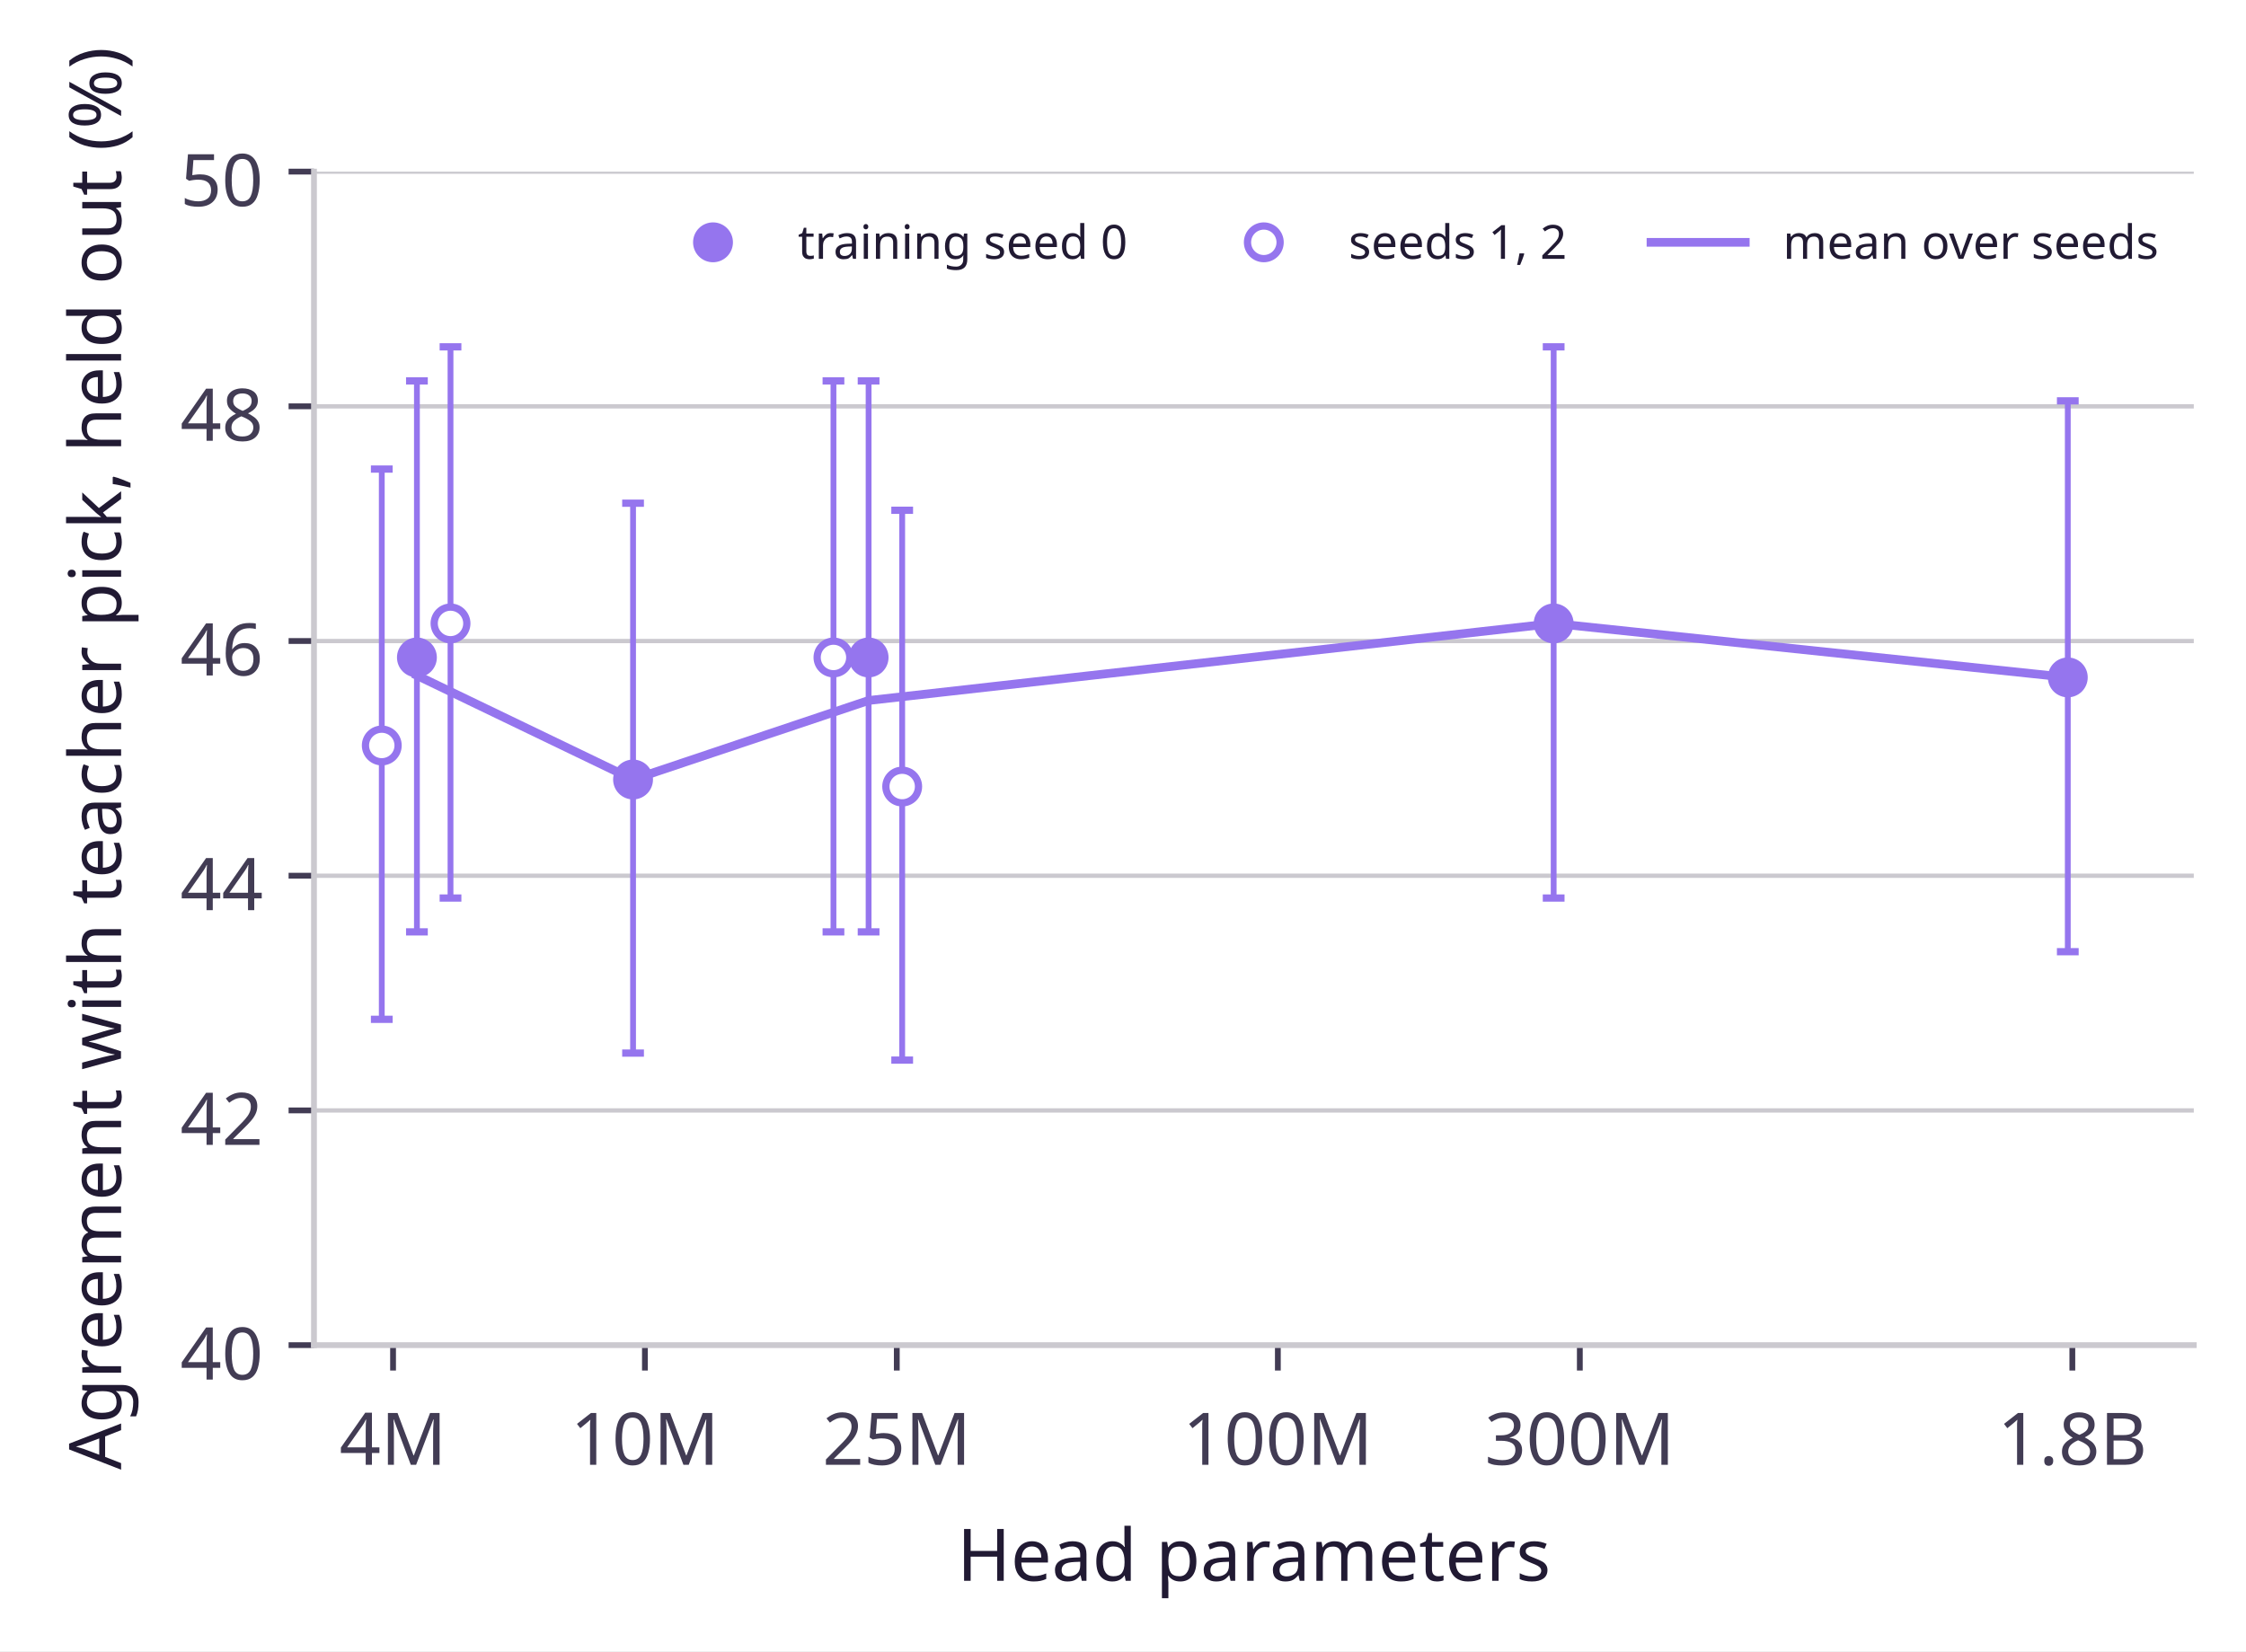
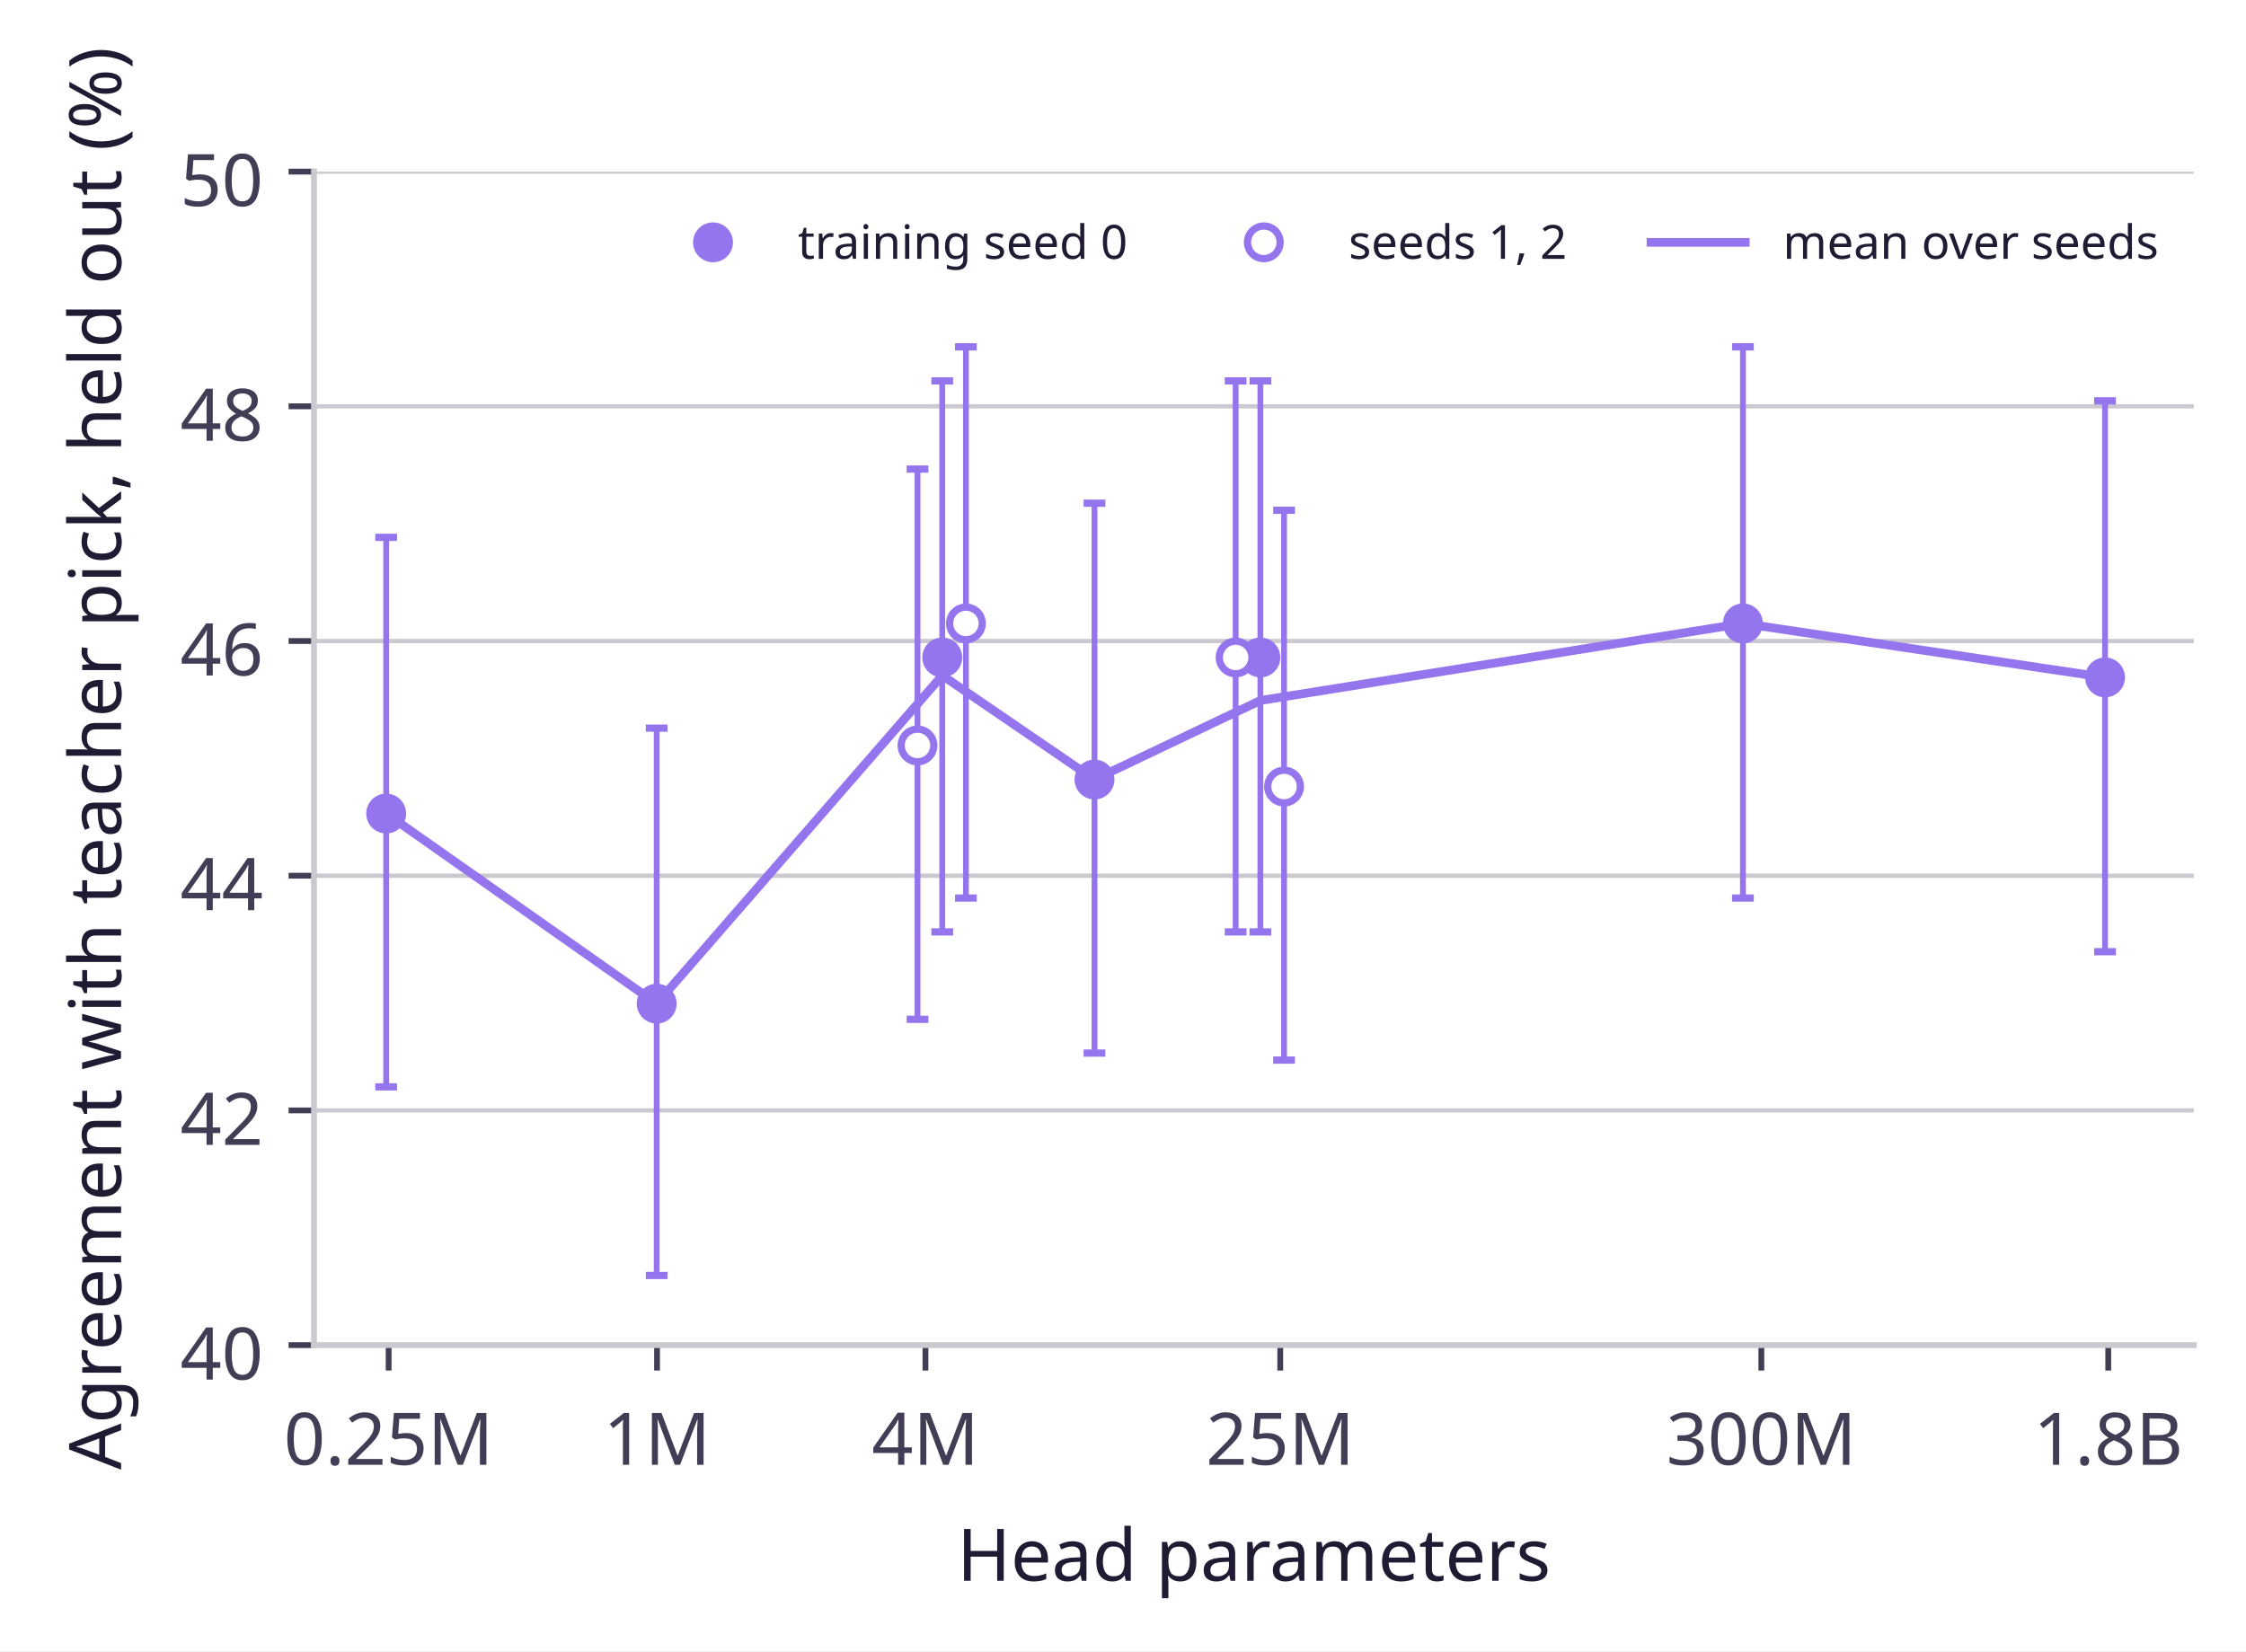
<svg xmlns="http://www.w3.org/2000/svg" xmlns:xlink="http://www.w3.org/1999/xlink" width="309.74pt" height="227.721pt" viewBox="0 0 309.74 227.721" version="1.1">
  <defs>
    <style type="text/css">*{stroke-linejoin: round; stroke-linecap: butt}</style>
  </defs>
  <g id="figure_1">
    <g id="patch_1">
      <path d="M 0 227.721 L 309.74 227.721 L 309.74 0 L 0 0 z " style="fill: #ffffff" />
    </g>
    <g id="axes_1">
      <g id="patch_2">
        <path d="M 43.3 185.521 L 302.54 185.521 L 302.54 23.671 L 43.3 23.671 z " style="fill: #ffffff" />
      </g>
      <g id="matplotlib.axis_1">
        <g id="xtick_1">
          <g id="line2d_1">
            <defs>
-               <path id="mff1607a621" d="M 0 0 L 0 3.5 " style="stroke: #423c54; stroke-width: 0.8" />
+               <path id="ma382f18ec8" d="M 0 0 L 0 3.5 " style="stroke: #423c54; stroke-width: 0.8" />
            </defs>
            <g>
-               <use xlink:href="#mff1607a621" x="54.205" y="185.521" style="fill: #423c54; stroke: #423c54; stroke-width: 0.8" />
+               <use xlink:href="#ma382f18ec8" x="53.597" y="185.521" style="fill: #423c54; stroke: #423c54; stroke-width: 0.8" />
            </g>
          </g>
          <g id="text_1">
-             <text style="font-size: 10px; font-family: 'Albert Sans'; text-anchor: middle; fill: #423c54" x="54.205" y="202.021" transform="rotate(-0 54.20529 202.0211)">4M</text>
+             <text style="font-size: 10px; font-family: 'Albert Sans'; text-anchor: middle; fill: #423c54" x="53.597" y="202.021" transform="rotate(-0 53.59722 202.0211)">0.25M</text>
          </g>
        </g>
        <g id="xtick_2">
          <g id="line2d_2">
            <g>
-               <use xlink:href="#mff1607a621" x="88.94" y="185.521" style="fill: #423c54; stroke: #423c54; stroke-width: 0.8" />
+               <use xlink:href="#ma382f18ec8" x="90.611" y="185.521" style="fill: #423c54; stroke: #423c54; stroke-width: 0.8" />
            </g>
          </g>
          <g id="text_2">
-             <text style="font-size: 10px; font-family: 'Albert Sans'; text-anchor: middle; fill: #423c54" x="88.94" y="202.021" transform="rotate(-0 88.93953 202.0211)">10M</text>
+             <text style="font-size: 10px; font-family: 'Albert Sans'; text-anchor: middle; fill: #423c54" x="90.611" y="202.021" transform="rotate(-0 90.6114 202.0211)">1M</text>
          </g>
        </g>
        <g id="xtick_3">
          <g id="line2d_3">
            <g>
-               <use xlink:href="#mff1607a621" x="123.674" y="185.521" style="fill: #423c54; stroke: #423c54; stroke-width: 0.8" />
+               <use xlink:href="#ma382f18ec8" x="127.626" y="185.521" style="fill: #423c54; stroke: #423c54; stroke-width: 0.8" />
            </g>
          </g>
          <g id="text_3">
-             <text style="font-size: 10px; font-family: 'Albert Sans'; text-anchor: middle; fill: #423c54" x="123.674" y="202.021" transform="rotate(-0 123.6738 202.0211)">25M</text>
+             <text style="font-size: 10px; font-family: 'Albert Sans'; text-anchor: middle; fill: #423c54" x="127.626" y="202.021" transform="rotate(-0 127.6256 202.0211)">4M</text>
          </g>
        </g>
        <g id="xtick_4">
          <g id="line2d_4">
            <g>
-               <use xlink:href="#mff1607a621" x="176.225" y="185.521" style="fill: #423c54; stroke: #423c54; stroke-width: 0.8" />
+               <use xlink:href="#ma382f18ec8" x="176.556" y="185.521" style="fill: #423c54; stroke: #423c54; stroke-width: 0.8" />
            </g>
          </g>
          <g id="text_4">
-             <text style="font-size: 10px; font-family: 'Albert Sans'; text-anchor: middle; fill: #423c54" x="176.225" y="202.021" transform="rotate(-0 176.2246 202.0211)">100M</text>
+             <text style="font-size: 10px; font-family: 'Albert Sans'; text-anchor: middle; fill: #423c54" x="176.556" y="202.021" transform="rotate(-0 176.5557 202.0211)">25M</text>
          </g>
        </g>
        <g id="xtick_5">
          <g id="line2d_5">
            <g>
-               <use xlink:href="#mff1607a621" x="217.87" y="185.521" style="fill: #423c54; stroke: #423c54; stroke-width: 0.8" />
+               <use xlink:href="#ma382f18ec8" x="242.903" y="185.521" style="fill: #423c54; stroke: #423c54; stroke-width: 0.8" />
            </g>
          </g>
          <g id="text_5">
-             <text style="font-size: 10px; font-family: 'Albert Sans'; text-anchor: middle; fill: #423c54" x="217.87" y="202.021" transform="rotate(-0 217.8702 202.0211)">300M</text>
+             <text style="font-size: 10px; font-family: 'Albert Sans'; text-anchor: middle; fill: #423c54" x="242.903" y="202.021" transform="rotate(-0 242.9029 202.0211)">300M</text>
          </g>
        </g>
        <g id="xtick_6">
          <g id="line2d_6">
            <g>
-               <use xlink:href="#mff1607a621" x="285.791" y="185.521" style="fill: #423c54; stroke: #423c54; stroke-width: 0.8" />
+               <use xlink:href="#ma382f18ec8" x="290.743" y="185.521" style="fill: #423c54; stroke: #423c54; stroke-width: 0.8" />
            </g>
          </g>
          <g id="text_6">
-             <text style="font-size: 10px; font-family: 'Albert Sans'; text-anchor: middle; fill: #423c54" x="285.791" y="202.021" transform="rotate(-0 285.7912 202.0211)">1.8B</text>
+             <text style="font-size: 10px; font-family: 'Albert Sans'; text-anchor: middle; fill: #423c54" x="290.743" y="202.021" transform="rotate(-0 290.743 202.0211)">1.8B</text>
          </g>
        </g>
        <g id="text_7">
          <text style="font-size: 10px; font-family: 'Albert Sans'; text-anchor: middle; fill: #211a33" x="172.92" y="218.021" transform="rotate(-0 172.92 218.0211)">Head parameters</text>
        </g>
      </g>
      <g id="matplotlib.axis_2">
        <g id="ytick_1">
          <g id="line2d_7">
-             <path d="M 43.3 185.521 L 302.54 185.521 " clip-path="url(#p80c292d0a9)" style="fill: none; stroke: #cbc9cf; stroke-width: 0.6; stroke-linecap: square" />
+             <path d="M 43.3 185.521 L 302.54 185.521 " clip-path="url(#p19f4be2346)" style="fill: none; stroke: #cbc9cf; stroke-width: 0.6; stroke-linecap: square" />
          </g>
          <g id="line2d_8">
            <defs>
-               <path id="md1bcec9852" d="M 0 0 L -3.5 0 " style="stroke: #423c54; stroke-width: 0.8" />
+               <path id="mdde6b68ed5" d="M 0 0 L -3.5 0 " style="stroke: #423c54; stroke-width: 0.8" />
            </defs>
            <g>
-               <use xlink:href="#md1bcec9852" x="43.3" y="185.521" style="fill: #423c54; stroke: #423c54; stroke-width: 0.8" />
+               <use xlink:href="#mdde6b68ed5" x="43.3" y="185.521" style="fill: #423c54; stroke: #423c54; stroke-width: 0.8" />
            </g>
          </g>
          <g id="text_8">
            <text style="font-size: 10px; font-family: 'Albert Sans'; text-anchor: end; fill: #423c54" x="36.3" y="190.271" transform="rotate(-0 36.3 190.2711)">40</text>
          </g>
        </g>
        <g id="ytick_2">
          <g id="line2d_9">
-             <path d="M 43.3 153.151 L 302.54 153.151 " clip-path="url(#p80c292d0a9)" style="fill: none; stroke: #cbc9cf; stroke-width: 0.6; stroke-linecap: square" />
+             <path d="M 43.3 153.151 L 302.54 153.151 " clip-path="url(#p19f4be2346)" style="fill: none; stroke: #cbc9cf; stroke-width: 0.6; stroke-linecap: square" />
          </g>
          <g id="line2d_10">
            <g>
-               <use xlink:href="#md1bcec9852" x="43.3" y="153.151" style="fill: #423c54; stroke: #423c54; stroke-width: 0.8" />
+               <use xlink:href="#mdde6b68ed5" x="43.3" y="153.151" style="fill: #423c54; stroke: #423c54; stroke-width: 0.8" />
            </g>
          </g>
          <g id="text_9">
            <text style="font-size: 10px; font-family: 'Albert Sans'; text-anchor: end; fill: #423c54" x="36.3" y="157.901" transform="rotate(-0 36.3 157.9011)">42</text>
          </g>
        </g>
        <g id="ytick_3">
          <g id="line2d_11">
-             <path d="M 43.3 120.781 L 302.54 120.781 " clip-path="url(#p80c292d0a9)" style="fill: none; stroke: #cbc9cf; stroke-width: 0.6; stroke-linecap: square" />
+             <path d="M 43.3 120.781 L 302.54 120.781 " clip-path="url(#p19f4be2346)" style="fill: none; stroke: #cbc9cf; stroke-width: 0.6; stroke-linecap: square" />
          </g>
          <g id="line2d_12">
            <g>
-               <use xlink:href="#md1bcec9852" x="43.3" y="120.781" style="fill: #423c54; stroke: #423c54; stroke-width: 0.8" />
+               <use xlink:href="#mdde6b68ed5" x="43.3" y="120.781" style="fill: #423c54; stroke: #423c54; stroke-width: 0.8" />
            </g>
          </g>
          <g id="text_10">
            <text style="font-size: 10px; font-family: 'Albert Sans'; text-anchor: end; fill: #423c54" x="36.3" y="125.531" transform="rotate(-0 36.3 125.5311)">44</text>
          </g>
        </g>
        <g id="ytick_4">
          <g id="line2d_13">
-             <path d="M 43.3 88.411 L 302.54 88.411 " clip-path="url(#p80c292d0a9)" style="fill: none; stroke: #cbc9cf; stroke-width: 0.6; stroke-linecap: square" />
+             <path d="M 43.3 88.411 L 302.54 88.411 " clip-path="url(#p19f4be2346)" style="fill: none; stroke: #cbc9cf; stroke-width: 0.6; stroke-linecap: square" />
          </g>
          <g id="line2d_14">
            <g>
-               <use xlink:href="#md1bcec9852" x="43.3" y="88.411" style="fill: #423c54; stroke: #423c54; stroke-width: 0.8" />
+               <use xlink:href="#mdde6b68ed5" x="43.3" y="88.411" style="fill: #423c54; stroke: #423c54; stroke-width: 0.8" />
            </g>
          </g>
          <g id="text_11">
            <text style="font-size: 10px; font-family: 'Albert Sans'; text-anchor: end; fill: #423c54" x="36.3" y="93.161" transform="rotate(-0 36.3 93.16109)">46</text>
          </g>
        </g>
        <g id="ytick_5">
          <g id="line2d_15">
-             <path d="M 43.3 56.041 L 302.54 56.041 " clip-path="url(#p80c292d0a9)" style="fill: none; stroke: #cbc9cf; stroke-width: 0.6; stroke-linecap: square" />
+             <path d="M 43.3 56.041 L 302.54 56.041 " clip-path="url(#p19f4be2346)" style="fill: none; stroke: #cbc9cf; stroke-width: 0.6; stroke-linecap: square" />
          </g>
          <g id="line2d_16">
            <g>
-               <use xlink:href="#md1bcec9852" x="43.3" y="56.041" style="fill: #423c54; stroke: #423c54; stroke-width: 0.8" />
+               <use xlink:href="#mdde6b68ed5" x="43.3" y="56.041" style="fill: #423c54; stroke: #423c54; stroke-width: 0.8" />
            </g>
          </g>
          <g id="text_12">
            <text style="font-size: 10px; font-family: 'Albert Sans'; text-anchor: end; fill: #423c54" x="36.3" y="60.791" transform="rotate(-0 36.3 60.79109)">48</text>
          </g>
        </g>
        <g id="ytick_6">
          <g id="line2d_17">
-             <path d="M 43.3 23.671 L 302.54 23.671 " clip-path="url(#p80c292d0a9)" style="fill: none; stroke: #cbc9cf; stroke-width: 0.6; stroke-linecap: square" />
+             <path d="M 43.3 23.671 L 302.54 23.671 " clip-path="url(#p19f4be2346)" style="fill: none; stroke: #cbc9cf; stroke-width: 0.6; stroke-linecap: square" />
          </g>
          <g id="line2d_18">
            <g>
-               <use xlink:href="#md1bcec9852" x="43.3" y="23.671" style="fill: #423c54; stroke: #423c54; stroke-width: 0.8" />
+               <use xlink:href="#mdde6b68ed5" x="43.3" y="23.671" style="fill: #423c54; stroke: #423c54; stroke-width: 0.8" />
            </g>
          </g>
          <g id="text_13">
            <text style="font-size: 10px; font-family: 'Albert Sans'; text-anchor: end; fill: #423c54" x="36.3" y="28.421" transform="rotate(-0 36.3 28.42109)">50</text>
          </g>
        </g>
        <g id="text_14">
          <text style="font-size: 10px; font-family: 'Albert Sans'; text-anchor: middle; fill: #211a33" x="16.7" y="104.596" transform="rotate(-90 16.7 104.5961)">Agreement with teacher pick, held out (%)</text>
        </g>
      </g>
      <g id="line2d_19">
-         <path d="M 57.496 93.159 L 87.303 107.509 L 119.786 96.611 L 214.261 85.983 L 285.164 93.428 " clip-path="url(#p80c292d0a9)" style="fill: none; stroke: #9575ee; stroke-width: 1.2; stroke-linecap: square" />
+         <path d="M 53.258 112.203 L 90.561 138.423 L 129.943 93.159 L 150.938 107.509 L 173.817 96.611 L 240.361 85.983 L 290.301 93.428 " clip-path="url(#p19f4be2346)" style="fill: none; stroke: #9575ee; stroke-width: 1.2; stroke-linecap: square" />
      </g>
      <g id="patch_3">
        <path d="M 43.3 185.521 L 43.3 23.671 " style="fill: none; stroke: #cbc9cf; stroke-width: 0.8; stroke-linejoin: miter; stroke-linecap: square" />
      </g>
      <g id="patch_4">
        <path d="M 43.3 185.521 L 302.54 185.521 " style="fill: none; stroke: #cbc9cf; stroke-width: 0.8; stroke-linejoin: miter; stroke-linecap: square" />
      </g>
      <g id="LineCollection_1">
-         <path d="M 57.496 128.523 L 57.496 52.534 " clip-path="url(#p80c292d0a9)" style="fill: none; stroke: #9575ee; stroke-width: 0.8" />
+         <path d="M 53.258 149.903 L 53.258 74.11 " clip-path="url(#p19f4be2346)" style="fill: none; stroke: #9575ee; stroke-width: 0.8" />
      </g>
      <g id="line2d_20">
        <defs>
-           <path id="m53f63e3369" d="M 1.5 0 L -1.5 -0 " style="stroke: #9575ee" />
+           <path id="mda801f8bbb" d="M 1.5 0 L -1.5 -0 " style="stroke: #9575ee" />
        </defs>
-         <g clip-path="url(#p80c292d0a9)">
-           <use xlink:href="#m53f63e3369" x="57.496" y="128.523" style="fill: #9575ee; stroke: #9575ee" />
+         <g clip-path="url(#p19f4be2346)">
+           <use xlink:href="#mda801f8bbb" x="53.258" y="149.903" style="fill: #9575ee; stroke: #9575ee" />
        </g>
      </g>
      <g id="line2d_21">
-         <g clip-path="url(#p80c292d0a9)">
-           <use xlink:href="#m53f63e3369" x="57.496" y="52.534" style="fill: #9575ee; stroke: #9575ee" />
+         <g clip-path="url(#p19f4be2346)">
+           <use xlink:href="#mda801f8bbb" x="53.258" y="74.11" style="fill: #9575ee; stroke: #9575ee" />
        </g>
      </g>
      <g id="LineCollection_2">
-         <path d="M 52.65 140.583 L 52.65 64.697 " clip-path="url(#p80c292d0a9)" style="fill: none; stroke: #9575ee; stroke-width: 0.8" />
+         <path d="M 90.561 175.909 L 90.561 100.427 " clip-path="url(#p19f4be2346)" style="fill: none; stroke: #9575ee; stroke-width: 0.8" />
      </g>
      <g id="line2d_22">
-         <g clip-path="url(#p80c292d0a9)">
-           <use xlink:href="#m53f63e3369" x="52.65" y="140.583" style="fill: #9575ee; stroke: #9575ee" />
+         <g clip-path="url(#p19f4be2346)">
+           <use xlink:href="#mda801f8bbb" x="90.561" y="175.909" style="fill: #9575ee; stroke: #9575ee" />
        </g>
      </g>
      <g id="line2d_23">
-         <g clip-path="url(#p80c292d0a9)">
-           <use xlink:href="#m53f63e3369" x="52.65" y="64.697" style="fill: #9575ee; stroke: #9575ee" />
+         <g clip-path="url(#p19f4be2346)">
+           <use xlink:href="#mda801f8bbb" x="90.561" y="100.427" style="fill: #9575ee; stroke: #9575ee" />
        </g>
      </g>
      <g id="LineCollection_3">
-         <path d="M 62.129 123.857 L 62.129 47.833 " clip-path="url(#p80c292d0a9)" style="fill: none; stroke: #9575ee; stroke-width: 0.8" />
+         <path d="M 129.943 128.523 L 129.943 52.534 " clip-path="url(#p19f4be2346)" style="fill: none; stroke: #9575ee; stroke-width: 0.8" />
      </g>
      <g id="line2d_24">
-         <g clip-path="url(#p80c292d0a9)">
-           <use xlink:href="#m53f63e3369" x="62.129" y="123.857" style="fill: #9575ee; stroke: #9575ee" />
+         <g clip-path="url(#p19f4be2346)">
+           <use xlink:href="#mda801f8bbb" x="129.943" y="128.523" style="fill: #9575ee; stroke: #9575ee" />
        </g>
      </g>
      <g id="line2d_25">
-         <g clip-path="url(#p80c292d0a9)">
-           <use xlink:href="#m53f63e3369" x="62.129" y="47.833" style="fill: #9575ee; stroke: #9575ee" />
+         <g clip-path="url(#p19f4be2346)">
+           <use xlink:href="#mda801f8bbb" x="129.943" y="52.534" style="fill: #9575ee; stroke: #9575ee" />
        </g>
      </g>
      <g id="LineCollection_4">
-         <path d="M 87.303 145.244 L 87.303 69.403 " clip-path="url(#p80c292d0a9)" style="fill: none; stroke: #9575ee; stroke-width: 0.8" />
+         <path d="M 126.53 140.583 L 126.53 64.697 " clip-path="url(#p19f4be2346)" style="fill: none; stroke: #9575ee; stroke-width: 0.8" />
      </g>
      <g id="line2d_26">
-         <g clip-path="url(#p80c292d0a9)">
-           <use xlink:href="#m53f63e3369" x="87.303" y="145.244" style="fill: #9575ee; stroke: #9575ee" />
+         <g clip-path="url(#p19f4be2346)">
+           <use xlink:href="#mda801f8bbb" x="126.53" y="140.583" style="fill: #9575ee; stroke: #9575ee" />
        </g>
      </g>
      <g id="line2d_27">
-         <g clip-path="url(#p80c292d0a9)">
-           <use xlink:href="#m53f63e3369" x="87.303" y="69.403" style="fill: #9575ee; stroke: #9575ee" />
+         <g clip-path="url(#p19f4be2346)">
+           <use xlink:href="#mda801f8bbb" x="126.53" y="64.697" style="fill: #9575ee; stroke: #9575ee" />
        </g>
      </g>
      <g id="LineCollection_5">
-         <path d="M 119.786 128.523 L 119.786 52.534 " clip-path="url(#p80c292d0a9)" style="fill: none; stroke: #9575ee; stroke-width: 0.8" />
+         <path d="M 133.207 123.857 L 133.207 47.833 " clip-path="url(#p19f4be2346)" style="fill: none; stroke: #9575ee; stroke-width: 0.8" />
      </g>
      <g id="line2d_28">
-         <g clip-path="url(#p80c292d0a9)">
-           <use xlink:href="#m53f63e3369" x="119.786" y="128.523" style="fill: #9575ee; stroke: #9575ee" />
+         <g clip-path="url(#p19f4be2346)">
+           <use xlink:href="#mda801f8bbb" x="133.207" y="123.857" style="fill: #9575ee; stroke: #9575ee" />
        </g>
      </g>
      <g id="line2d_29">
-         <g clip-path="url(#p80c292d0a9)">
-           <use xlink:href="#m53f63e3369" x="119.786" y="52.534" style="fill: #9575ee; stroke: #9575ee" />
+         <g clip-path="url(#p19f4be2346)">
+           <use xlink:href="#mda801f8bbb" x="133.207" y="47.833" style="fill: #9575ee; stroke: #9575ee" />
        </g>
      </g>
      <g id="LineCollection_6">
-         <path d="M 114.94 128.523 L 114.94 52.534 " clip-path="url(#p80c292d0a9)" style="fill: none; stroke: #9575ee; stroke-width: 0.8" />
+         <path d="M 150.938 145.244 L 150.938 69.403 " clip-path="url(#p19f4be2346)" style="fill: none; stroke: #9575ee; stroke-width: 0.8" />
      </g>
      <g id="line2d_30">
-         <g clip-path="url(#p80c292d0a9)">
-           <use xlink:href="#m53f63e3369" x="114.94" y="128.523" style="fill: #9575ee; stroke: #9575ee" />
+         <g clip-path="url(#p19f4be2346)">
+           <use xlink:href="#mda801f8bbb" x="150.938" y="145.244" style="fill: #9575ee; stroke: #9575ee" />
        </g>
      </g>
      <g id="line2d_31">
-         <g clip-path="url(#p80c292d0a9)">
-           <use xlink:href="#m53f63e3369" x="114.94" y="52.534" style="fill: #9575ee; stroke: #9575ee" />
+         <g clip-path="url(#p19f4be2346)">
+           <use xlink:href="#mda801f8bbb" x="150.938" y="69.403" style="fill: #9575ee; stroke: #9575ee" />
        </g>
      </g>
      <g id="LineCollection_7">
-         <path d="M 124.418 146.208 L 124.418 70.377 " clip-path="url(#p80c292d0a9)" style="fill: none; stroke: #9575ee; stroke-width: 0.8" />
+         <path d="M 173.817 128.523 L 173.817 52.534 " clip-path="url(#p19f4be2346)" style="fill: none; stroke: #9575ee; stroke-width: 0.8" />
      </g>
      <g id="line2d_32">
-         <g clip-path="url(#p80c292d0a9)">
-           <use xlink:href="#m53f63e3369" x="124.418" y="146.208" style="fill: #9575ee; stroke: #9575ee" />
+         <g clip-path="url(#p19f4be2346)">
+           <use xlink:href="#mda801f8bbb" x="173.817" y="128.523" style="fill: #9575ee; stroke: #9575ee" />
        </g>
      </g>
      <g id="line2d_33">
-         <g clip-path="url(#p80c292d0a9)">
-           <use xlink:href="#m53f63e3369" x="124.418" y="70.377" style="fill: #9575ee; stroke: #9575ee" />
+         <g clip-path="url(#p19f4be2346)">
+           <use xlink:href="#mda801f8bbb" x="173.817" y="52.534" style="fill: #9575ee; stroke: #9575ee" />
        </g>
      </g>
      <g id="LineCollection_8">
-         <path d="M 214.261 123.857 L 214.261 47.833 " clip-path="url(#p80c292d0a9)" style="fill: none; stroke: #9575ee; stroke-width: 0.8" />
+         <path d="M 170.404 128.523 L 170.404 52.534 " clip-path="url(#p19f4be2346)" style="fill: none; stroke: #9575ee; stroke-width: 0.8" />
      </g>
      <g id="line2d_34">
-         <g clip-path="url(#p80c292d0a9)">
-           <use xlink:href="#m53f63e3369" x="214.261" y="123.857" style="fill: #9575ee; stroke: #9575ee" />
+         <g clip-path="url(#p19f4be2346)">
+           <use xlink:href="#mda801f8bbb" x="170.404" y="128.523" style="fill: #9575ee; stroke: #9575ee" />
        </g>
      </g>
      <g id="line2d_35">
-         <g clip-path="url(#p80c292d0a9)">
-           <use xlink:href="#m53f63e3369" x="214.261" y="47.833" style="fill: #9575ee; stroke: #9575ee" />
+         <g clip-path="url(#p19f4be2346)">
+           <use xlink:href="#mda801f8bbb" x="170.404" y="52.534" style="fill: #9575ee; stroke: #9575ee" />
        </g>
      </g>
      <g id="LineCollection_9">
-         <path d="M 285.164 131.257 L 285.164 55.29 " clip-path="url(#p80c292d0a9)" style="fill: none; stroke: #9575ee; stroke-width: 0.8" />
+         <path d="M 177.08 146.208 L 177.08 70.377 " clip-path="url(#p19f4be2346)" style="fill: none; stroke: #9575ee; stroke-width: 0.8" />
      </g>
      <g id="line2d_36">
-         <g clip-path="url(#p80c292d0a9)">
-           <use xlink:href="#m53f63e3369" x="285.164" y="131.257" style="fill: #9575ee; stroke: #9575ee" />
+         <g clip-path="url(#p19f4be2346)">
+           <use xlink:href="#mda801f8bbb" x="177.08" y="146.208" style="fill: #9575ee; stroke: #9575ee" />
        </g>
      </g>
      <g id="line2d_37">
-         <g clip-path="url(#p80c292d0a9)">
-           <use xlink:href="#m53f63e3369" x="285.164" y="55.29" style="fill: #9575ee; stroke: #9575ee" />
-         </g>
+         <g clip-path="url(#p19f4be2346)">
+           <use xlink:href="#mda801f8bbb" x="177.08" y="70.377" style="fill: #9575ee; stroke: #9575ee" />
+         </g>
+       </g>
+       <g id="LineCollection_10">
+         <path d="M 240.361 123.857 L 240.361 47.833 " clip-path="url(#p19f4be2346)" style="fill: none; stroke: #9575ee; stroke-width: 0.8" />
      </g>
      <g id="line2d_38">
+         <g clip-path="url(#p19f4be2346)">
+           <use xlink:href="#mda801f8bbb" x="240.361" y="123.857" style="fill: #9575ee; stroke: #9575ee" />
+         </g>
+       </g>
+       <g id="line2d_39">
+         <g clip-path="url(#p19f4be2346)">
+           <use xlink:href="#mda801f8bbb" x="240.361" y="47.833" style="fill: #9575ee; stroke: #9575ee" />
+         </g>
+       </g>
+       <g id="LineCollection_11">
+         <path d="M 290.301 131.257 L 290.301 55.29 " clip-path="url(#p19f4be2346)" style="fill: none; stroke: #9575ee; stroke-width: 0.8" />
+       </g>
+       <g id="line2d_40">
+         <g clip-path="url(#p19f4be2346)">
+           <use xlink:href="#mda801f8bbb" x="290.301" y="131.257" style="fill: #9575ee; stroke: #9575ee" />
+         </g>
+       </g>
+       <g id="line2d_41">
+         <g clip-path="url(#p19f4be2346)">
+           <use xlink:href="#mda801f8bbb" x="290.301" y="55.29" style="fill: #9575ee; stroke: #9575ee" />
+         </g>
+       </g>
+       <g id="line2d_42">
        <defs>
-           <path id="m01d4f1979e" d="M 0 2.25 C 0.597 2.25 1.169 2.013 1.591 1.591 C 2.013 1.169 2.25 0.597 2.25 0 C 2.25 -0.597 2.013 -1.169 1.591 -1.591 C 1.169 -2.013 0.597 -2.25 0 -2.25 C -0.597 -2.25 -1.169 -2.013 -1.591 -1.591 C -2.013 -1.169 -2.25 -0.597 -2.25 0 C -2.25 0.597 -2.013 1.169 -1.591 1.591 C -1.169 2.013 -0.597 2.25 0 2.25 z " style="stroke: #9575ee" />
+           <path id="m5888bab823" d="M 0 2.25 C 0.597 2.25 1.169 2.013 1.591 1.591 C 2.013 1.169 2.25 0.597 2.25 0 C 2.25 -0.597 2.013 -1.169 1.591 -1.591 C 1.169 -2.013 0.597 -2.25 0 -2.25 C -0.597 -2.25 -1.169 -2.013 -1.591 -1.591 C -2.013 -1.169 -2.25 -0.597 -2.25 0 C -2.25 0.597 -2.013 1.169 -1.591 1.591 C -1.169 2.013 -0.597 2.25 0 2.25 z " style="stroke: #9575ee" />
        </defs>
-         <g clip-path="url(#p80c292d0a9)">
-           <use xlink:href="#m01d4f1979e" x="57.496" y="90.677" style="fill: #9575ee; stroke: #9575ee" />
-         </g>
-       </g>
-       <g id="line2d_39">
+         <g clip-path="url(#p19f4be2346)">
+           <use xlink:href="#m5888bab823" x="53.258" y="112.203" style="fill: #9575ee; stroke: #9575ee" />
+         </g>
+       </g>
+       <g id="line2d_43">
+         <g clip-path="url(#p19f4be2346)">
+           <use xlink:href="#m5888bab823" x="90.561" y="138.423" style="fill: #9575ee; stroke: #9575ee" />
+         </g>
+       </g>
+       <g id="line2d_44">
+         <g clip-path="url(#p19f4be2346)">
+           <use xlink:href="#m5888bab823" x="129.943" y="90.677" style="fill: #9575ee; stroke: #9575ee" />
+         </g>
+       </g>
+       <g id="line2d_45">
        <defs>
-           <path id="m0d51c00fb6" d="M 0 2.25 C 0.597 2.25 1.169 2.013 1.591 1.591 C 2.013 1.169 2.25 0.597 2.25 0 C 2.25 -0.597 2.013 -1.169 1.591 -1.591 C 1.169 -2.013 0.597 -2.25 0 -2.25 C -0.597 -2.25 -1.169 -2.013 -1.591 -1.591 C -2.013 -1.169 -2.25 -0.597 -2.25 0 C -2.25 0.597 -2.013 1.169 -1.591 1.591 C -1.169 2.013 -0.597 2.25 0 2.25 z " style="stroke: #9575ee" />
+           <path id="m414058d3b2" d="M 0 2.25 C 0.597 2.25 1.169 2.013 1.591 1.591 C 2.013 1.169 2.25 0.597 2.25 0 C 2.25 -0.597 2.013 -1.169 1.591 -1.591 C 1.169 -2.013 0.597 -2.25 0 -2.25 C -0.597 -2.25 -1.169 -2.013 -1.591 -1.591 C -2.013 -1.169 -2.25 -0.597 -2.25 0 C -2.25 0.597 -2.013 1.169 -1.591 1.591 C -1.169 2.013 -0.597 2.25 0 2.25 z " style="stroke: #9575ee" />
        </defs>
-         <g clip-path="url(#p80c292d0a9)">
-           <use xlink:href="#m0d51c00fb6" x="52.65" y="102.816" style="fill: #ffffff; stroke: #9575ee" />
-         </g>
-       </g>
-       <g id="line2d_40">
-         <g clip-path="url(#p80c292d0a9)">
-           <use xlink:href="#m0d51c00fb6" x="62.129" y="85.983" style="fill: #ffffff; stroke: #9575ee" />
-         </g>
-       </g>
-       <g id="line2d_41">
-         <g clip-path="url(#p80c292d0a9)">
-           <use xlink:href="#m01d4f1979e" x="87.303" y="107.509" style="fill: #9575ee; stroke: #9575ee" />
-         </g>
-       </g>
-       <g id="line2d_42">
-         <g clip-path="url(#p80c292d0a9)">
-           <use xlink:href="#m01d4f1979e" x="119.786" y="90.677" style="fill: #9575ee; stroke: #9575ee" />
-         </g>
-       </g>
-       <g id="line2d_43">
-         <g clip-path="url(#p80c292d0a9)">
-           <use xlink:href="#m0d51c00fb6" x="114.94" y="90.677" style="fill: #ffffff; stroke: #9575ee" />
-         </g>
-       </g>
-       <g id="line2d_44">
-         <g clip-path="url(#p80c292d0a9)">
-           <use xlink:href="#m0d51c00fb6" x="124.418" y="108.48" style="fill: #ffffff; stroke: #9575ee" />
-         </g>
-       </g>
-       <g id="line2d_45">
-         <g clip-path="url(#p80c292d0a9)">
-           <use xlink:href="#m01d4f1979e" x="214.261" y="85.983" style="fill: #9575ee; stroke: #9575ee" />
+         <g clip-path="url(#p19f4be2346)">
+           <use xlink:href="#m414058d3b2" x="126.53" y="102.816" style="fill: #ffffff; stroke: #9575ee" />
        </g>
      </g>
      <g id="line2d_46">
-         <g clip-path="url(#p80c292d0a9)">
-           <use xlink:href="#m01d4f1979e" x="285.164" y="93.428" style="fill: #9575ee; stroke: #9575ee" />
+         <g clip-path="url(#p19f4be2346)">
+           <use xlink:href="#m414058d3b2" x="133.207" y="85.983" style="fill: #ffffff; stroke: #9575ee" />
+         </g>
+       </g>
+       <g id="line2d_47">
+         <g clip-path="url(#p19f4be2346)">
+           <use xlink:href="#m5888bab823" x="150.938" y="107.509" style="fill: #9575ee; stroke: #9575ee" />
+         </g>
+       </g>
+       <g id="line2d_48">
+         <g clip-path="url(#p19f4be2346)">
+           <use xlink:href="#m5888bab823" x="173.817" y="90.677" style="fill: #9575ee; stroke: #9575ee" />
+         </g>
+       </g>
+       <g id="line2d_49">
+         <g clip-path="url(#p19f4be2346)">
+           <use xlink:href="#m414058d3b2" x="170.404" y="90.677" style="fill: #ffffff; stroke: #9575ee" />
+         </g>
+       </g>
+       <g id="line2d_50">
+         <g clip-path="url(#p19f4be2346)">
+           <use xlink:href="#m414058d3b2" x="177.08" y="108.48" style="fill: #ffffff; stroke: #9575ee" />
+         </g>
+       </g>
+       <g id="line2d_51">
+         <g clip-path="url(#p19f4be2346)">
+           <use xlink:href="#m5888bab823" x="240.361" y="85.983" style="fill: #9575ee; stroke: #9575ee" />
+         </g>
+       </g>
+       <g id="line2d_52">
+         <g clip-path="url(#p19f4be2346)">
+           <use xlink:href="#m5888bab823" x="290.301" y="93.428" style="fill: #9575ee; stroke: #9575ee" />
        </g>
      </g>
      <g id="legend_1">
-         <g id="line2d_47">
+         <g id="line2d_53">
          <g>
-             <use xlink:href="#m01d4f1979e" x="98.329" y="33.421" style="fill: #9575ee; stroke: #9575ee" />
+             <use xlink:href="#m5888bab823" x="98.329" y="33.421" style="fill: #9575ee; stroke: #9575ee" />
          </g>
        </g>
        <g id="text_15">
          <text style="font-size: 6.5px; font-family: 'Albert Sans'; text-anchor: start; fill: #211a33" x="110.029" y="35.696" transform="rotate(-0 110.0293 35.69609)">training seed 0</text>
        </g>
-         <g id="line2d_48">
+         <g id="line2d_54">
          <g>
-             <use xlink:href="#m0d51c00fb6" x="174.288" y="33.421" style="fill: #ffffff; stroke: #9575ee" />
+             <use xlink:href="#m414058d3b2" x="174.288" y="33.421" style="fill: #ffffff; stroke: #9575ee" />
          </g>
        </g>
        <g id="text_16">
          <text style="font-size: 6.5px; font-family: 'Albert Sans'; text-anchor: start; fill: #211a33" x="185.988" y="35.696" transform="rotate(-0 185.9879 35.69609)">seeds 1, 2</text>
        </g>
-         <g id="line2d_49">
+         <g id="line2d_55">
          <path d="M 227.685 33.421 L 234.185 33.421 L 240.685 33.421 " style="fill: none; stroke: #9575ee; stroke-width: 1.2; stroke-linecap: square" />
        </g>
        <g id="text_17">
          <text style="font-size: 6.5px; font-family: 'Albert Sans'; text-anchor: start; fill: #211a33" x="245.885" y="35.696" transform="rotate(-0 245.8854 35.69609)">mean over seeds</text>
        </g>
      </g>
    </g>
  </g>
  <defs>
-     <clipPath id="p80c292d0a9">
+     <clipPath id="p19f4be2346">
      <rect x="43.3" y="23.671" width="259.24" height="161.85" />
    </clipPath>
  </defs>
</svg>
